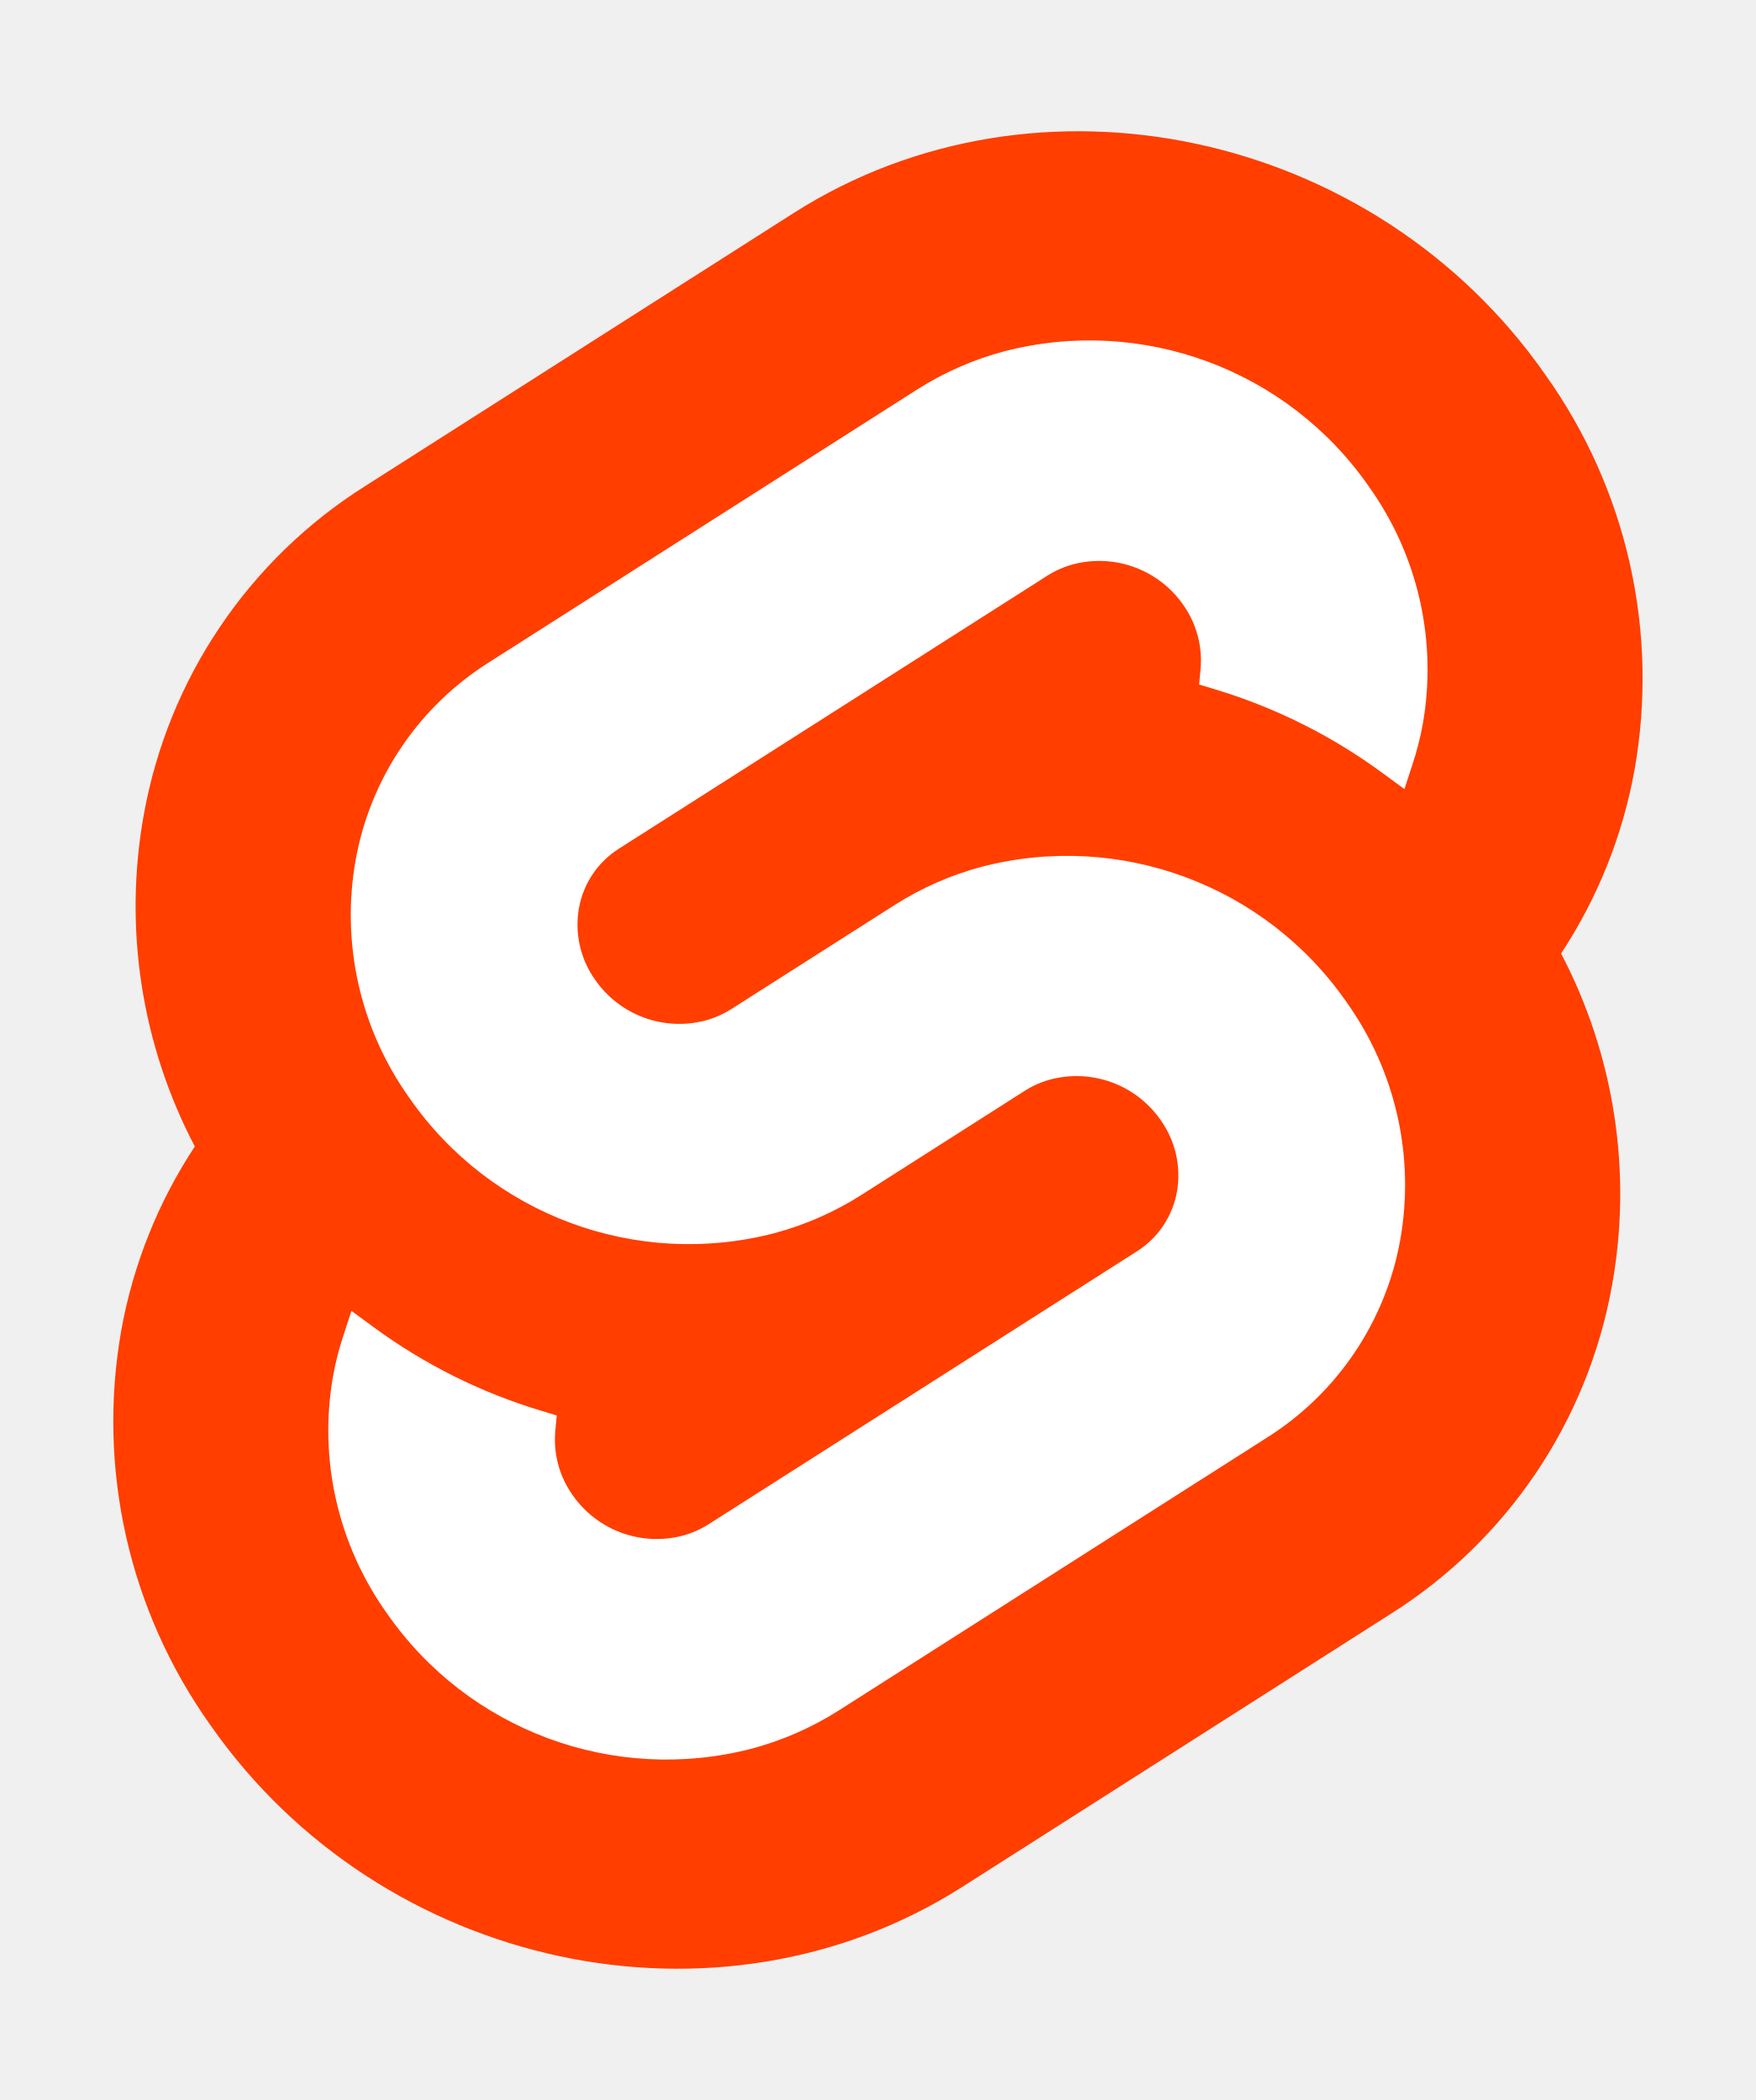
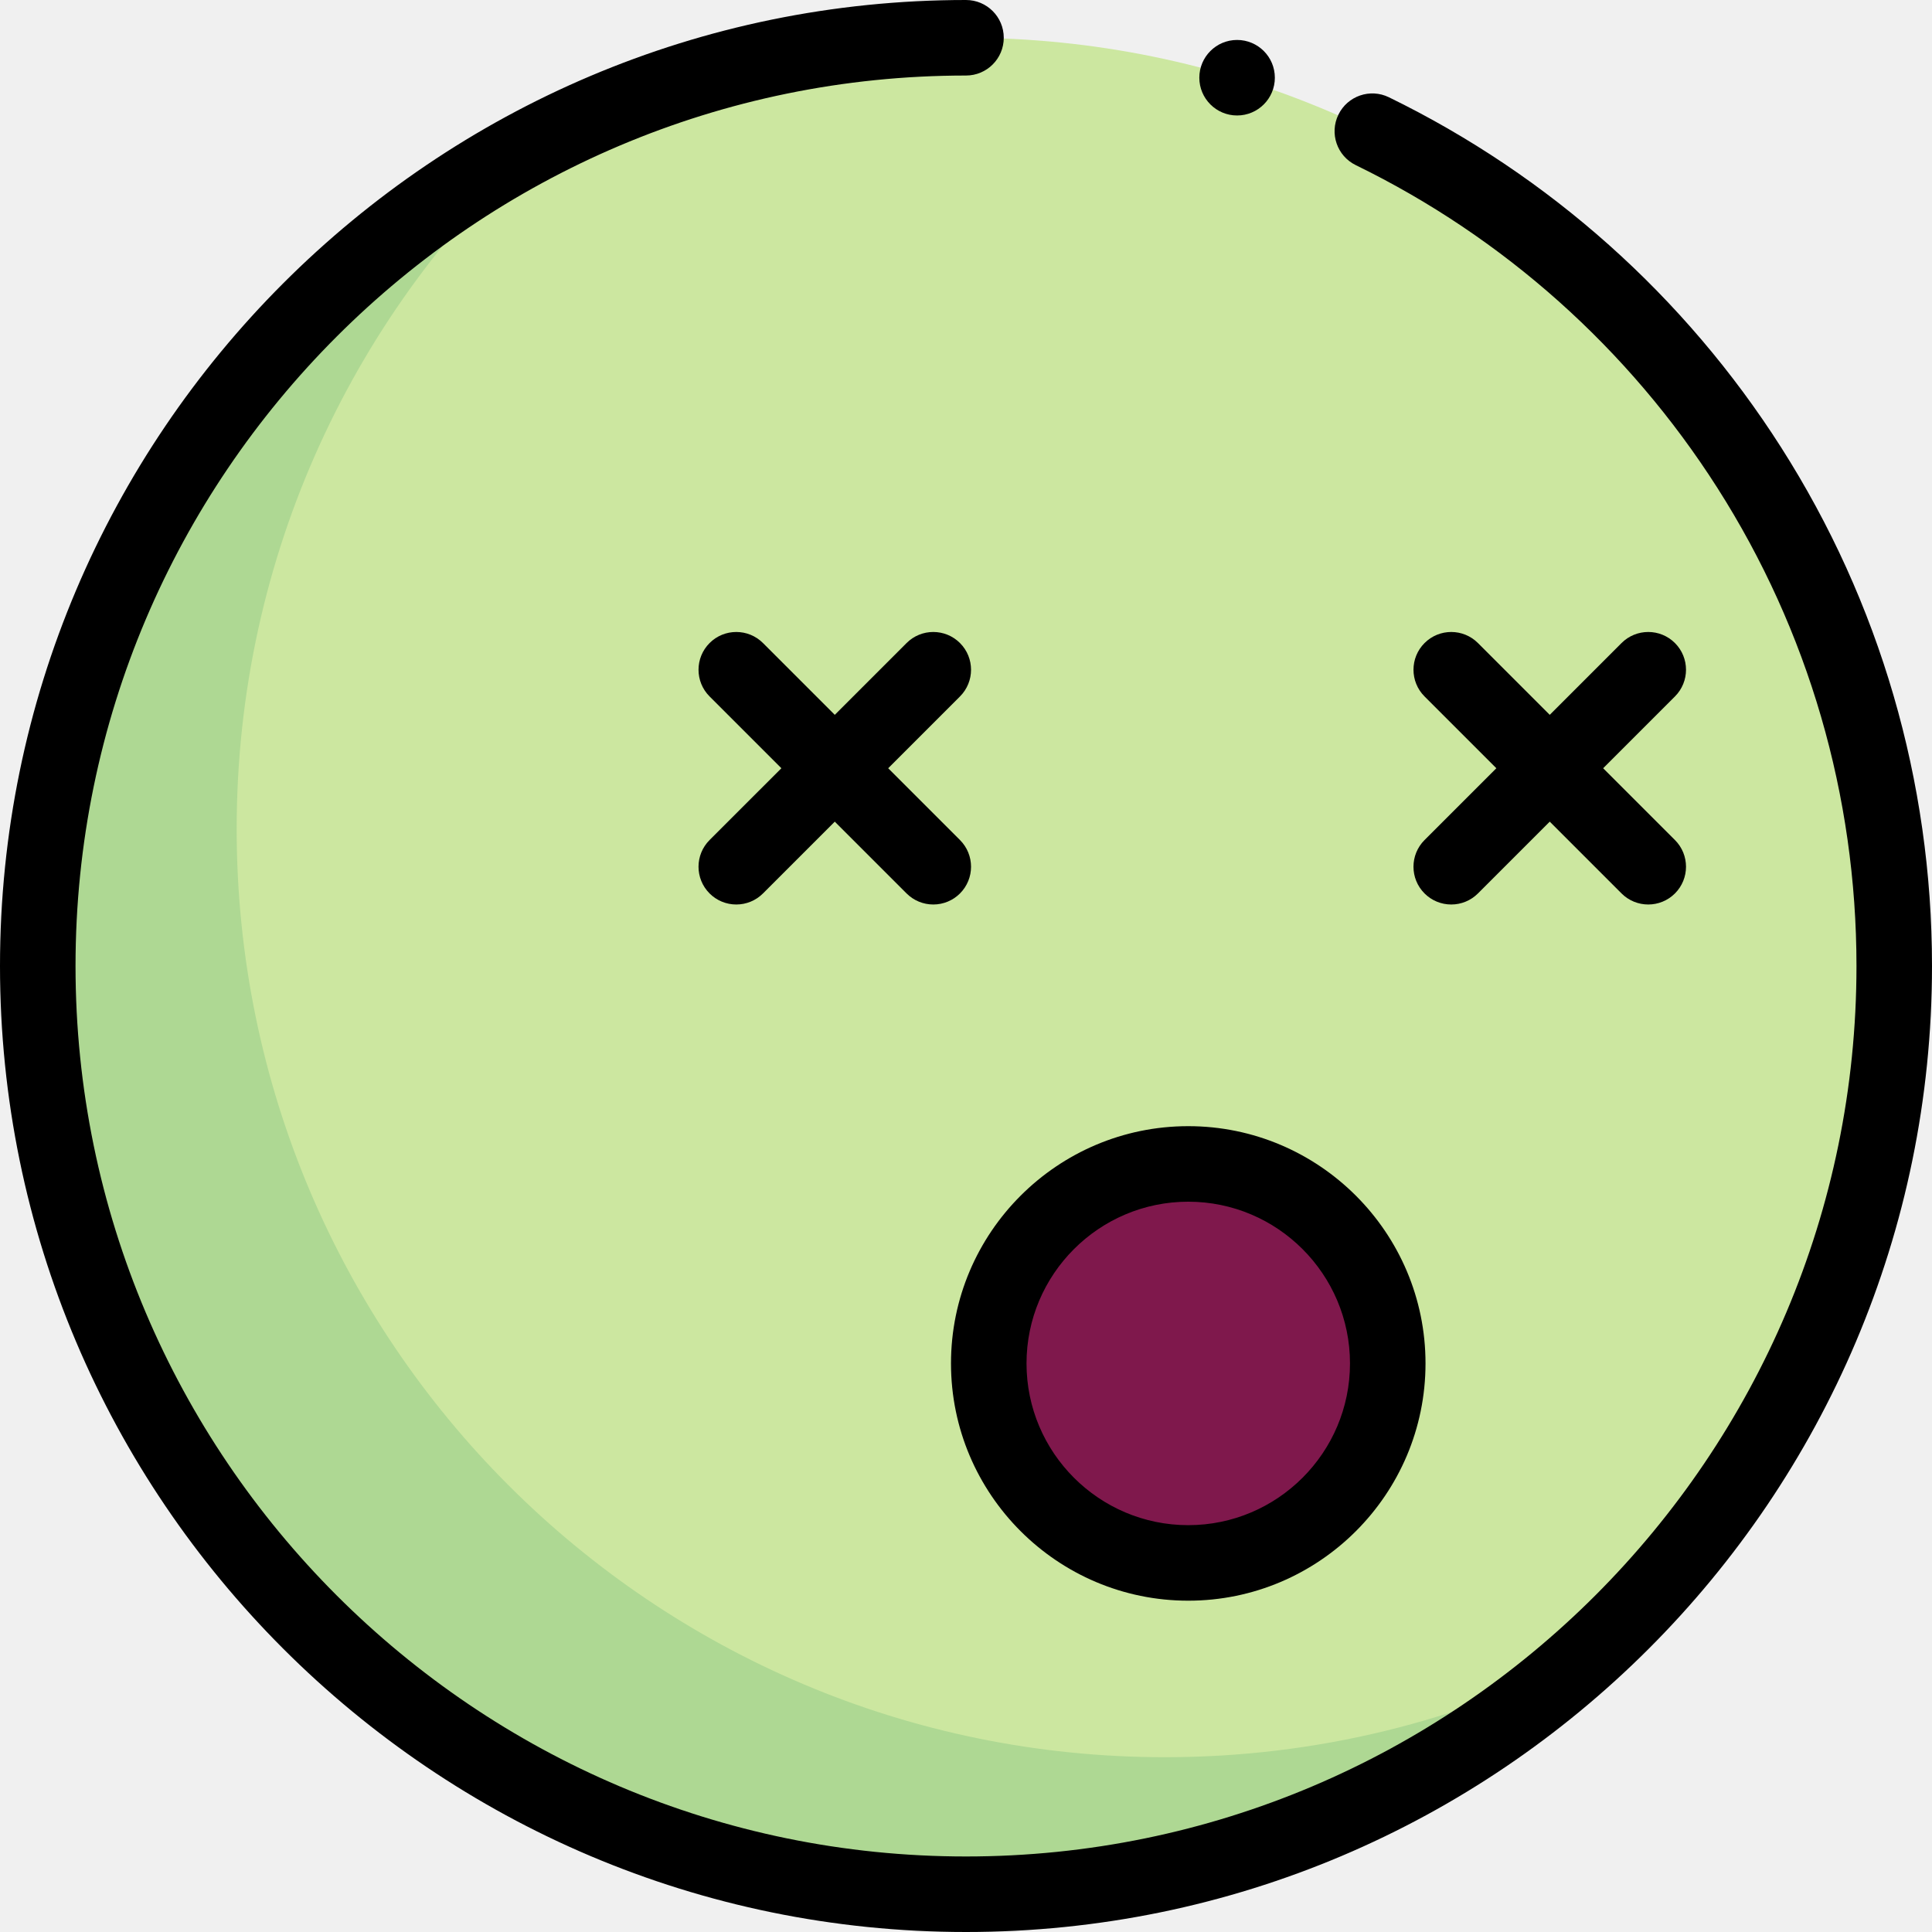
- <svg xmlns="http://www.w3.org/2000/svg" width="107" height="128" viewBox="0 0 107 128">
-   <path d="M94.157 22.819c-10.4-14.885-30.94-19.297-45.792-9.835L22.282 29.608A29.92 29.92 0 0 0 8.764 49.65a31.5 31.5 0 0 0 3.108 20.231 30 30 0 0 0-4.477 11.183 31.9 31.9 0 0 0 5.448 24.116c10.402 14.887 30.942 19.297 45.791 9.835l26.083-16.624A29.92 29.92 0 0 0 98.235 78.35a31.53 31.53 0 0 0-3.105-20.232 30 30 0 0 0 4.474-11.182 31.88 31.88 0 0 0-5.447-24.116" style="fill:#ff3e00" />
-   <path d="M45.817 106.582a20.72 20.72 0 0 1-22.237-8.243 19.17 19.17 0 0 1-3.277-14.503 18 18 0 0 1 .624-2.435l.49-1.498 1.337.981a33.6 33.6 0 0 0 10.203 5.098l.97.294-.09.968a5.85 5.85 0 0 0 1.052 3.878 6.24 6.24 0 0 0 6.695 2.485 5.8 5.8 0 0 0 1.603-.704L69.27 76.28a5.43 5.43 0 0 0 2.45-3.631 5.8 5.8 0 0 0-.987-4.371 6.24 6.24 0 0 0-6.698-2.487 5.7 5.7 0 0 0-1.6.704l-9.953 6.345a19 19 0 0 1-5.296 2.326 20.72 20.72 0 0 1-22.237-8.243 19.17 19.17 0 0 1-3.277-14.502 17.99 17.99 0 0 1 8.13-12.052l26.081-16.623a19 19 0 0 1 5.3-2.329 20.72 20.72 0 0 1 22.237 8.243 19.17 19.17 0 0 1 3.277 14.503 18 18 0 0 1-.624 2.435l-.49 1.498-1.337-.98a33.6 33.6 0 0 0-10.203-5.1l-.97-.294.09-.968a5.86 5.86 0 0 0-1.052-3.878 6.24 6.24 0 0 0-6.696-2.485 5.8 5.8 0 0 0-1.602.704L37.73 51.72a5.42 5.42 0 0 0-2.449 3.63 5.79 5.79 0 0 0 .986 4.372 6.24 6.24 0 0 0 6.698 2.486 5.8 5.8 0 0 0 1.602-.704l9.952-6.342a19 19 0 0 1 5.295-2.328 20.72 20.72 0 0 1 22.237 8.242 19.17 19.17 0 0 1 3.277 14.503 18 18 0 0 1-8.13 12.053l-26.081 16.622a19 19 0 0 1-5.3 2.328" style="fill:#fff" />
+ <svg xmlns="http://www.w3.org/2000/svg" viewBox="0 0 1024 1024" class="icon" version="1.1" fill="#000000">
+   <g id="SVGRepo_bgCarrier" stroke-width="0" />
+   <g id="SVGRepo_tracerCarrier" stroke-linecap="round" stroke-linejoin="round" />
+   <g id="SVGRepo_iconCarrier">
+     <path d="M512.002 512.002m-491.988 0a491.988 491.988 0 1 0 983.976 0 491.988 491.988 0 1 0-983.976 0Z" fill="#CCE7A0" />
+     <path d="M617.43 931.356c-271.716 0-491.986-220.268-491.986-491.986 0-145.168 62.886-275.632 162.888-365.684C129.054 155.124 20.014 320.828 20.014 512c0 271.716 220.268 491.986 491.986 491.986 126.548 0 241.924-47.796 329.098-126.298-67.106 34.31-143.124 53.668-223.668 53.668z" fill="#AED893" />
+     <path d="M631.61 722.638m-105.736 0a105.736 105.736 0 1 0 211.472 0 105.736 105.736 0 1 0-211.472 0Z" fill="#7F184C" />
+     <path d="M943.968 237.03c-50.954-79.89-122.818-144.028-207.824-185.48-9.944-4.848-21.914-0.716-26.762 9.218-4.844 9.936-0.72 21.918 9.218 26.76 78.37 38.218 144.632 97.356 191.62 171.026 48.248 75.642 73.752 163.286 73.752 253.448 0 260.248-211.726 471.968-471.97 471.968S40.03 772.248 40.03 512.002 251.752 40.03 512 40.03c11.056 0 20.014-8.958 20.014-20.014S523.056 0 512 0C229.68 0 0 229.684 0 512.002S229.68 1024 512 1024s512-229.68 512-511.998c0-97.804-27.674-192.89-80.032-274.972z" fill="" />
+     <path d="M629.798 848.396c69.338 0 125.754-56.412 125.754-125.752s-56.414-125.752-125.754-125.752-125.752 56.412-125.752 125.752 56.414 125.752 125.752 125.752z m0-211.472c47.27 0 85.724 38.454 85.724 85.722 0 47.266-38.454 85.722-85.724 85.722-47.266 0-85.722-38.454-85.722-85.722s38.458-85.722 85.722-85.722zM376.092 473.542a19.954 19.954 0 0 0 14.152 5.86 19.958 19.958 0 0 0 14.152-5.86l38.054-38.054 38.054 38.054a19.968 19.968 0 0 0 14.154 5.86 19.966 19.966 0 0 0 14.154-5.86c7.816-7.82 7.816-20.49 0-28.306l-38.054-38.052 38.054-38.052c7.816-7.82 7.816-20.49 0-28.306-7.816-7.812-20.488-7.816-28.306 0l-38.054 38.054-38.054-38.054c-7.816-7.814-20.49-7.814-28.304 0-7.816 7.82-7.816 20.49 0 28.306l38.054 38.052-38.054 38.052c-7.82 7.82-7.82 20.49-0.002 28.306zM755.034 473.542a19.962 19.962 0 0 0 14.154 5.86 19.966 19.966 0 0 0 14.154-5.86l38.054-38.052 38.054 38.052c3.91 3.906 9.034 5.86 14.154 5.86s10.244-1.954 14.154-5.86c7.816-7.82 7.816-20.49 0-28.306l-38.054-38.052 38.054-38.052c7.816-7.82 7.816-20.49 0-28.306-7.816-7.812-20.488-7.816-28.306 0L821.4 378.878l-38.054-38.052c-7.82-7.814-20.49-7.814-28.306 0-7.816 7.82-7.816 20.49 0 28.306l38.054 38.052-38.054 38.052c-7.822 7.82-7.822 20.49-0.006 28.306z" fill="" />
+     <path d="M655.682 41.19m-20.014 0a20.014 20.014 0 1 0 40.028 0 20.014 20.014 0 1 0-40.028 0Z" fill="" />
+   </g>
</svg>
